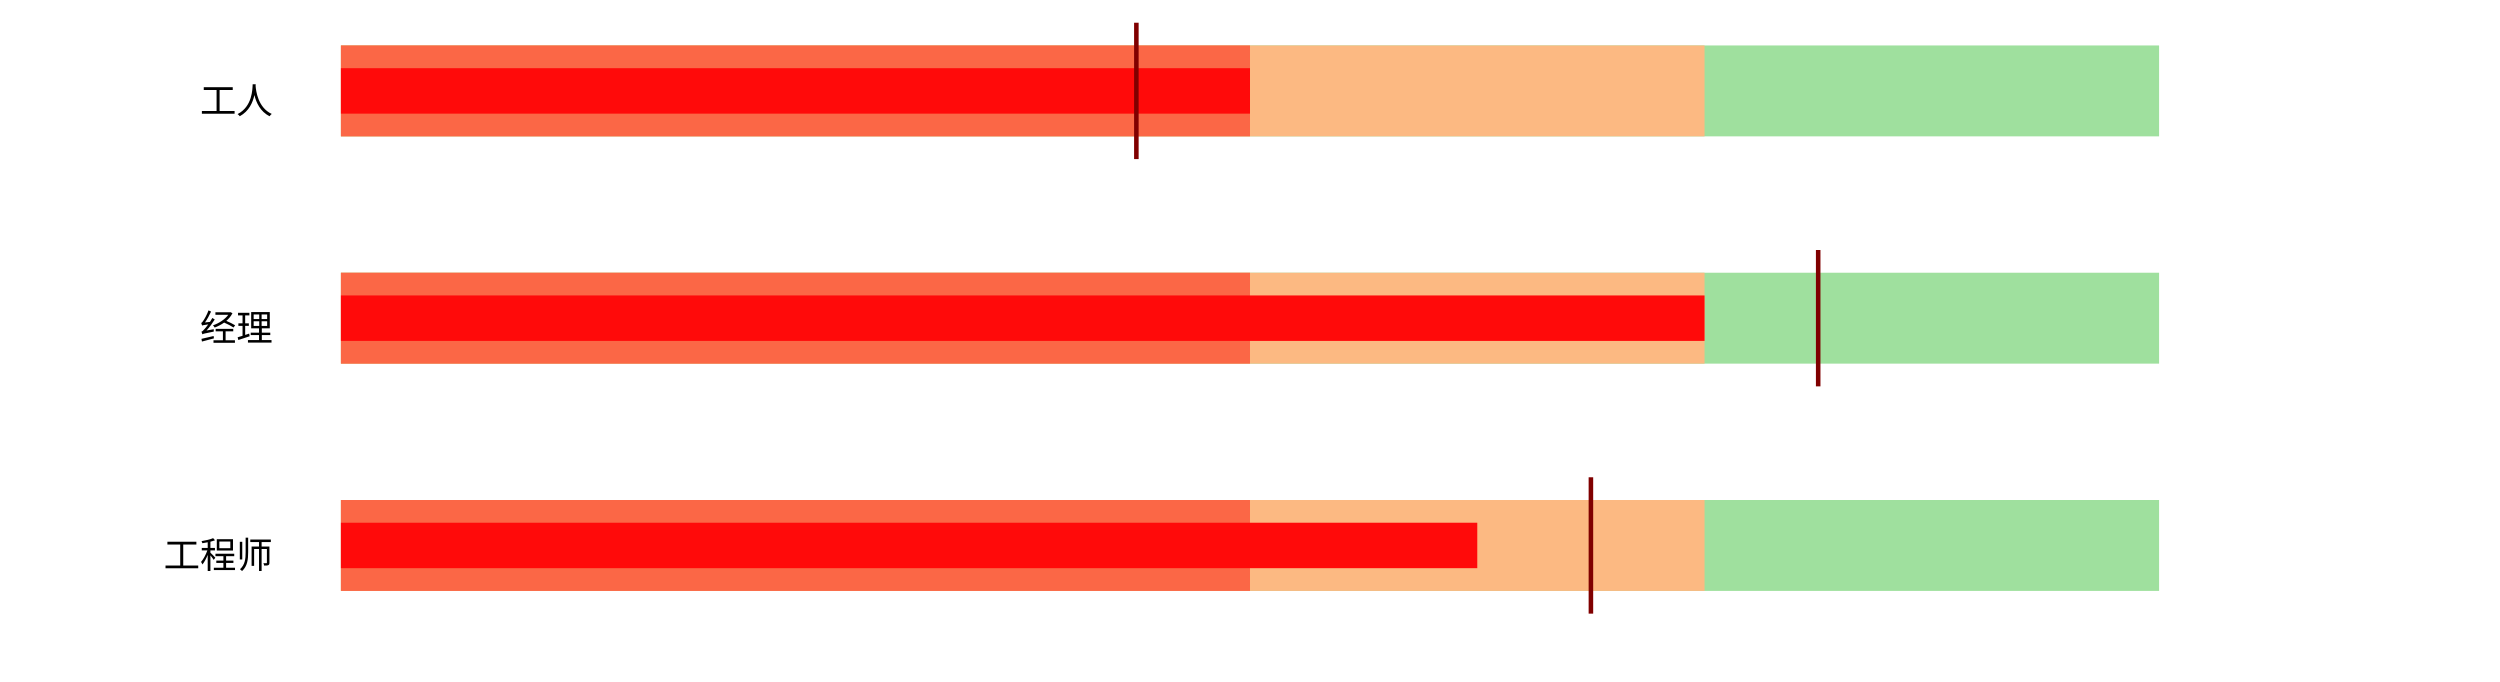
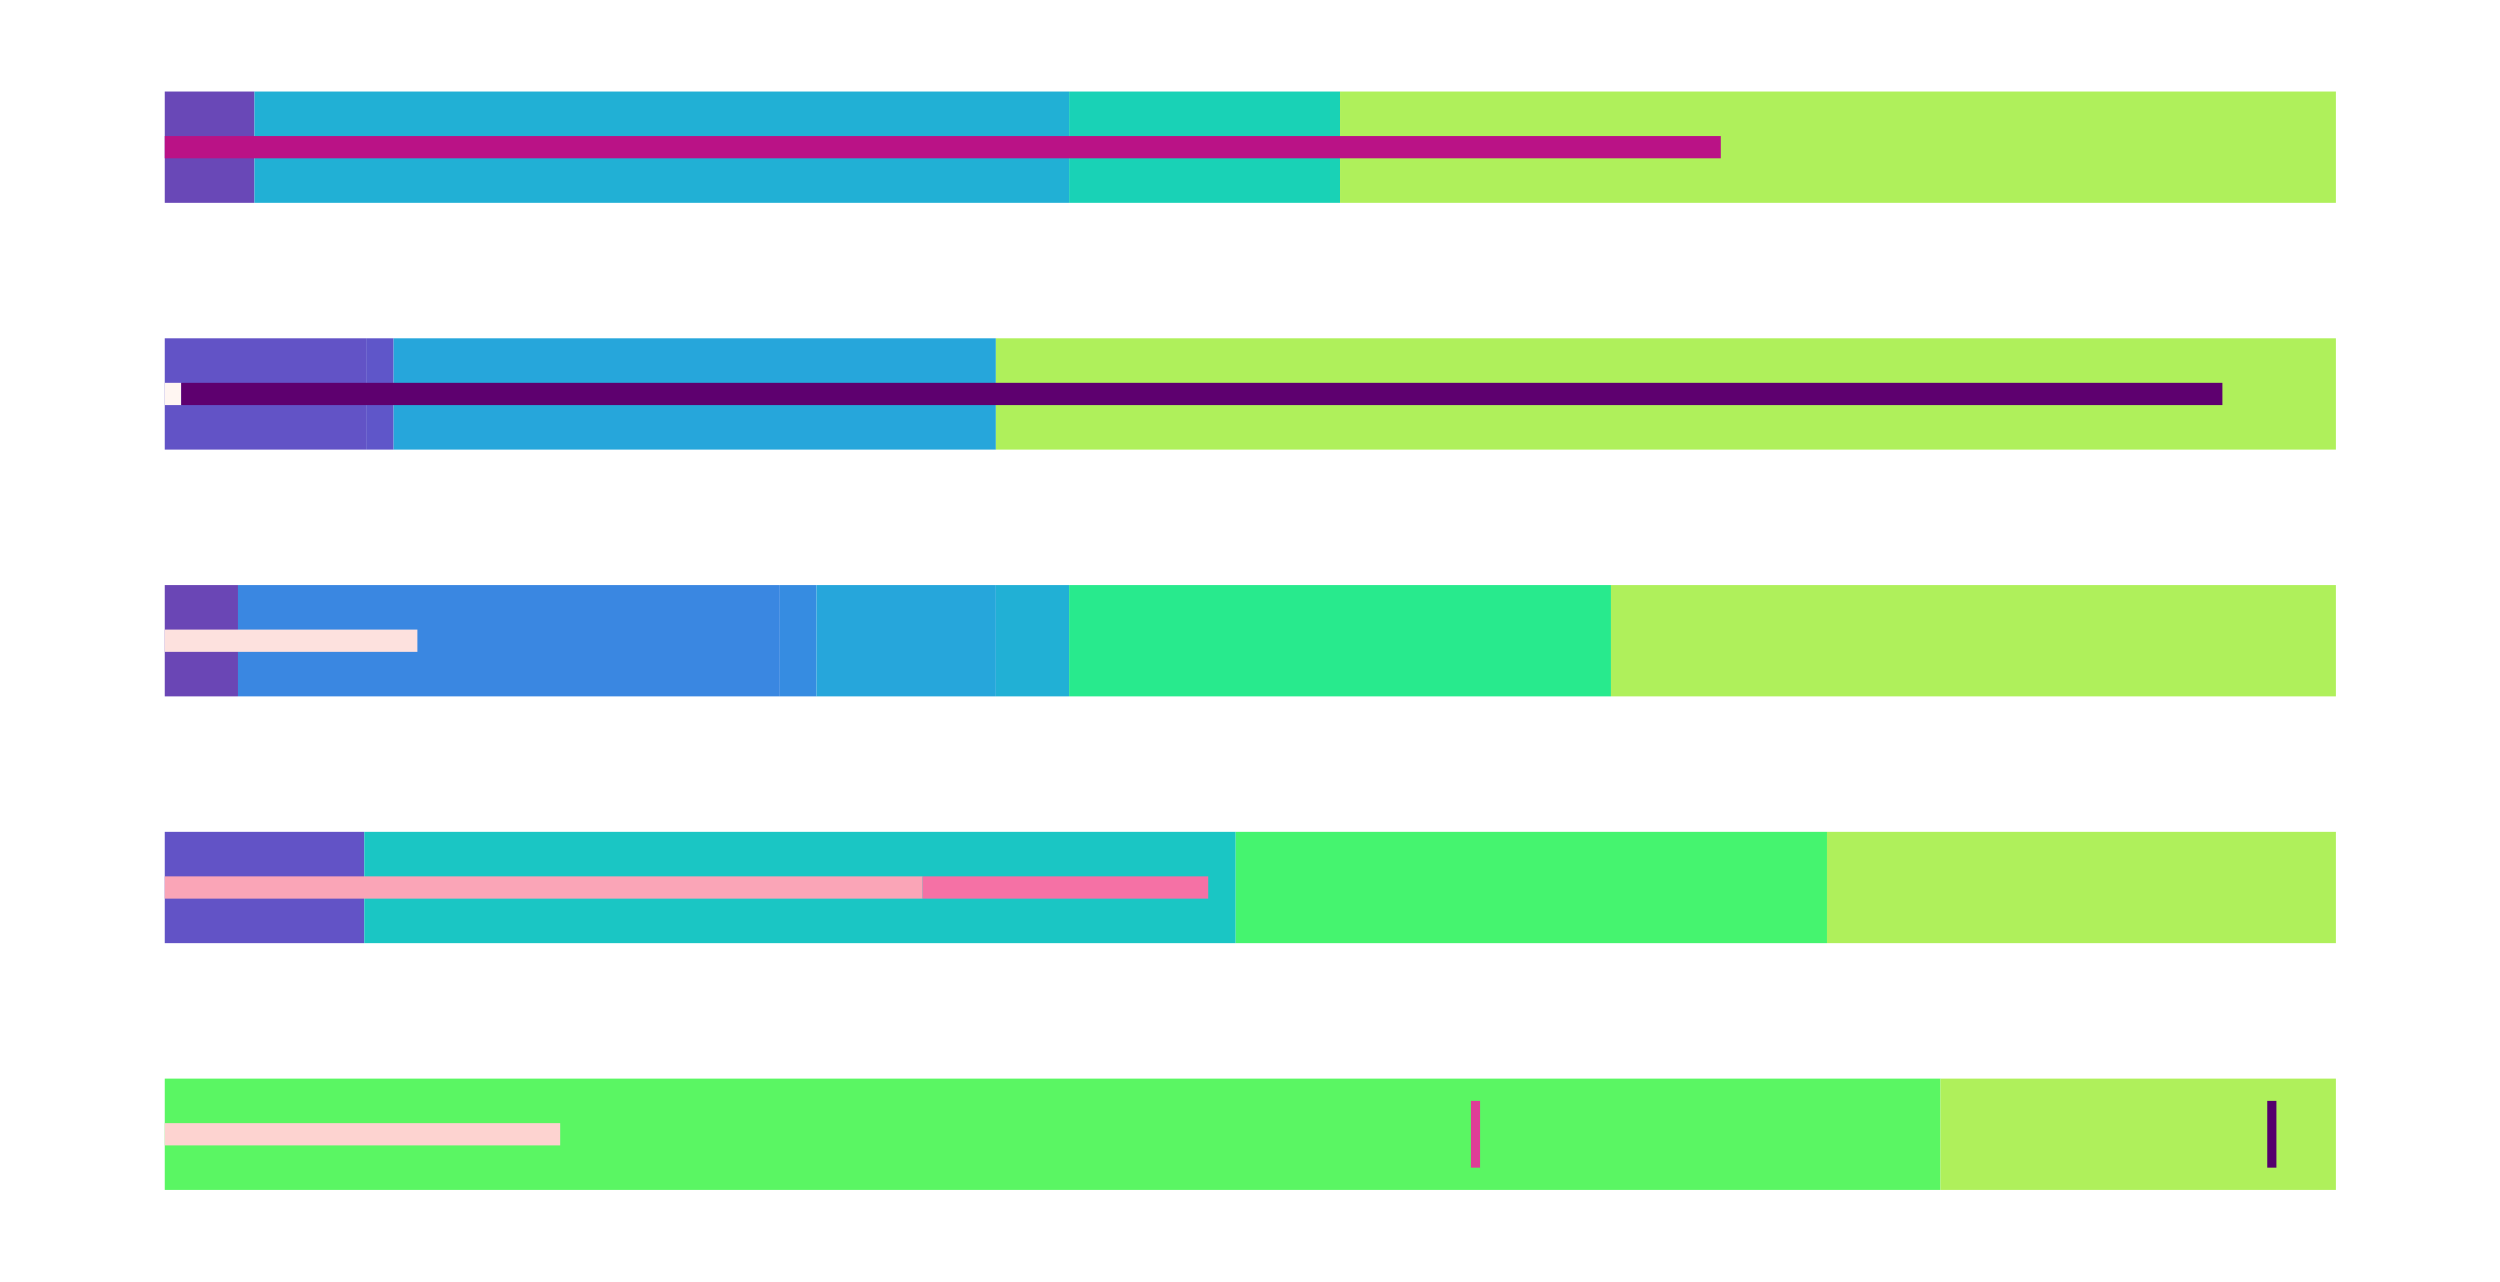
- <svg xmlns="http://www.w3.org/2000/svg" width="900" height="340" viewBox="0,20,1100,300" style="max-width: 100%; height: auto; font: 10px sans-serif;" id="svg">
-   <style>.st0 {max-width: 100%; height: auto; font: 10px sans-serif;}
- .st1  {fill: hsl(119, 52%, 75%);;}
- .st2  {fill: hsl(27, 96%, 75%);;}
- .st3  {fill: hsl(11, 96%, 63%);;}
- .st4  {fill: hsl(0, 100%, 52%);;}
- .st5 {stroke:#800000; stroke-width:2;}</style>
-   <rect x="150" y="40" width="800" height="40" class="st1" />
-   <rect x="150" y="40" width="600" height="40" class="st2" />
-   <rect x="150" y="40" width="400" height="40" class="st3" />
-   <rect x="150" y="140" width="800" height="40" class="st1" />
-   <rect x="150" y="140" width="600" height="40" class="st2" />
-   <rect x="150" y="140" width="400" height="40" class="st3" />
-   <rect x="150" y="240" width="800" height="40" class="st1" />
-   <rect x="150" y="240" width="600" height="40" class="st2" />
-   <rect x="150" y="240" width="400" height="40" class="st3" />
-   <rect x="150" y="50" width="400" height="20" class="st4" />
-   <rect x="150" y="150" width="600" height="20" class="st4" />
-   <rect x="150" y="250" width="500" height="20" class="st4" />
-   <line x1="500" y1="30" x2="500" y2="90" class="st5" />
-   <line x1="800" y1="130" x2="800" y2="190" class="st5" />
-   <line x1="700" y1="230" x2="700" y2="290" class="st5" />
-   <text x="120" y="70" font-size="16" text-anchor="end">工人</text>
-   <text x="120" y="170" font-size="16" text-anchor="end">经理</text>
-   <text x="120" y="270" font-size="16" text-anchor="end">工程师</text>
-   <text x="150" y="350" font-size="12">0</text>
-   <text x="350" y="350" font-size="12">2000</text>
-   <text x="550" y="350" font-size="12">4000</text>
-   <text x="750" y="350" font-size="12">6000</text>
-   <text x="950" y="350" font-size="12">8000</text>
-   <text x="1150" y="350" font-size="12">10000</text>
+ <svg xmlns="http://www.w3.org/2000/svg" width="1365.641" height="700" role="img">
+   <style>.st0  {fill: rgb(105, 72, 183); stroke:rgb(105, 72, 183); stroke-width:0;;}
+ .st1  {fill: rgb(33, 176, 213); stroke:rgb(33, 176, 213); stroke-width:0;;}
+ .st2  {fill: rgb(25, 210, 182); stroke:rgb(25, 210, 182); stroke-width:0;;}
+ .st3  {fill: rgba(175, 240, 91, 1); stroke:rgb(175, 240, 91); stroke-width:0;;}
+ .st4  {fill: rgb(186, 18, 134); stroke:rgb(186, 18, 134); stroke-width:0;;}
+ .st5  {fill: rgb(98, 83, 198); stroke:rgb(98, 83, 198); stroke-width:0;;}
+ .st6  {fill: rgb(95, 86, 201); stroke:rgb(95, 86, 201); stroke-width:0;;}
+ .st7  {fill: rgb(38, 166, 219); stroke:rgb(38, 166, 219); stroke-width:0;;}
+ .st8  {fill: rgb(175, 240, 91); stroke:rgb(175, 240, 91); stroke-width:0;;}
+ .st9  {fill: rgb(255, 246, 242); stroke:rgb(255, 246, 242); stroke-width:0;;}
+ .st10  {fill: rgb(94, 0, 111); stroke:rgb(94, 0, 111); stroke-width:0;;}
+ .st11  {fill: rgb(106, 70, 181); stroke:rgb(106, 70, 181); stroke-width:0;;}
+ .st12  {fill: rgb(58, 135, 225); stroke:rgb(58, 135, 225); stroke-width:0;;}
+ .st13  {fill: rgb(54, 140, 225); stroke:rgb(54, 140, 225); stroke-width:0;;}
+ .st14  {fill: rgb(40, 234, 141); stroke:rgb(40, 234, 141); stroke-width:0;;}
+ .st15  {fill: rgb(253, 225, 222); stroke:rgb(253, 225, 222); stroke-width:0;;}
+ .st16  {fill: rgb(26, 198, 196); stroke:rgb(26, 198, 196); stroke-width:0;;}
+ .st17  {fill: rgb(69, 244, 111); stroke:rgb(69, 244, 111); stroke-width:0;;}
+ .st18  {fill: rgb(250, 165, 183); stroke:rgb(250, 165, 183); stroke-width:0;;}
+ .st19  {fill: rgb(245, 113, 165); stroke:rgb(245, 113, 165); stroke-width:0;;}
+ .st20  {fill: rgb(90, 246, 99); stroke:rgb(90, 246, 99); stroke-width:0;;}
+ .st21  {fill: rgb(253, 211, 208); stroke:rgb(253, 211, 208); stroke-width:0;;}
+ .st22  {fill: none; stroke:rgb(84, 0, 109); stroke-width:5;;}
+ .st23  {fill: none; stroke:rgb(223, 61, 151); stroke-width:5;;}</style>
+   <g transform="translate(90,50)">
+     <g transform="translate(0,0)">
+       <g transform="translate(0,0)">
+         <rect x="0" y="0" width="49" height="60.8" class="st0" />
+         <rect x="49" y="0" width="445" height="60.8" class="st1" />
+         <rect x="494" y="0" width="148" height="60.8" class="st2" />
+         <rect x="642" y="0" width="544" height="60.8" class="st3" />
+       </g>
+       <g transform="translate(0,24.32)">
+         <rect x="0" y="0" width="850" height="12.16" class="st4" />
+       </g>
+     </g>
+     <g transform="translate(0,134.8)">
+       <g transform="translate(0,0)">
+         <rect x="0" y="0" width="110" height="60.8" class="st5" />
+         <rect x="110" y="0" width="15" height="60.8" class="st6" />
+         <rect x="125" y="0" width="329" height="60.8" class="st7" />
+         <rect x="454" y="0" width="732" height="60.8" class="st8" />
+       </g>
+       <g transform="translate(0,24.32)">
+         <rect x="0" y="0" width="9" height="12.16" class="st9" />
+         <rect x="9" y="0" width="1115" height="12.16" class="st10" />
+       </g>
+     </g>
+     <g transform="translate(0,269.6)">
+       <g transform="translate(0,0)">
+         <rect x="0" y="0" width="40" height="60.8" class="st11" />
+         <rect x="40" y="0" width="296" height="60.8" class="st12" />
+         <rect x="336" y="0" width="20" height="60.8" class="st13" />
+         <rect x="356" y="0" width="98" height="60.8" class="st7" />
+         <rect x="454" y="0" width="40" height="60.8" class="st1" />
+         <rect x="494" y="0" width="296" height="60.8" class="st14" />
+         <rect x="790" y="0" width="396" height="60.8" class="st8" />
+       </g>
+       <g transform="translate(0,24.32)">
+         <rect x="0" y="0" width="138" height="12.16" class="st15" />
+       </g>
+     </g>
+     <g transform="translate(0,404.4)">
+       <g transform="translate(0,0)">
+         <rect x="0" y="0" width="109" height="60.8" class="st5" />
+         <rect x="109" y="0" width="476" height="60.8" class="st16" />
+         <rect x="585" y="0" width="323" height="60.8" class="st17" />
+         <rect x="908" y="0" width="278" height="60.8" class="st8" />
+       </g>
+       <g transform="translate(0,24.32)">
+         <rect x="0" y="0" width="414" height="12.16" class="st18" />
+         <rect x="414" y="0" width="156" height="12.16" class="st19" />
+       </g>
+     </g>
+     <g transform="translate(0,539.2)">
+       <g transform="translate(0,0)">
+         <rect x="0" y="0" width="970" height="60.8" class="st20" />
+         <rect x="970" y="0" width="216" height="60.8" class="st8" />
+       </g>
+       <g transform="translate(0,24.32)">
+         <rect x="0" y="0" width="216" height="12.16" class="st21" />
+       </g>
+       <line transform="rotate(0, 1151, 30.4)" x1="1151" x2="1151" y1="12.16" y2="48.64" class="st22" />
+       <line transform="rotate(0, 716, 30.4)" x1="716" x2="716" y1="12.16" y2="48.64" class="st23" />
+     </g>
+   </g>
</svg>
